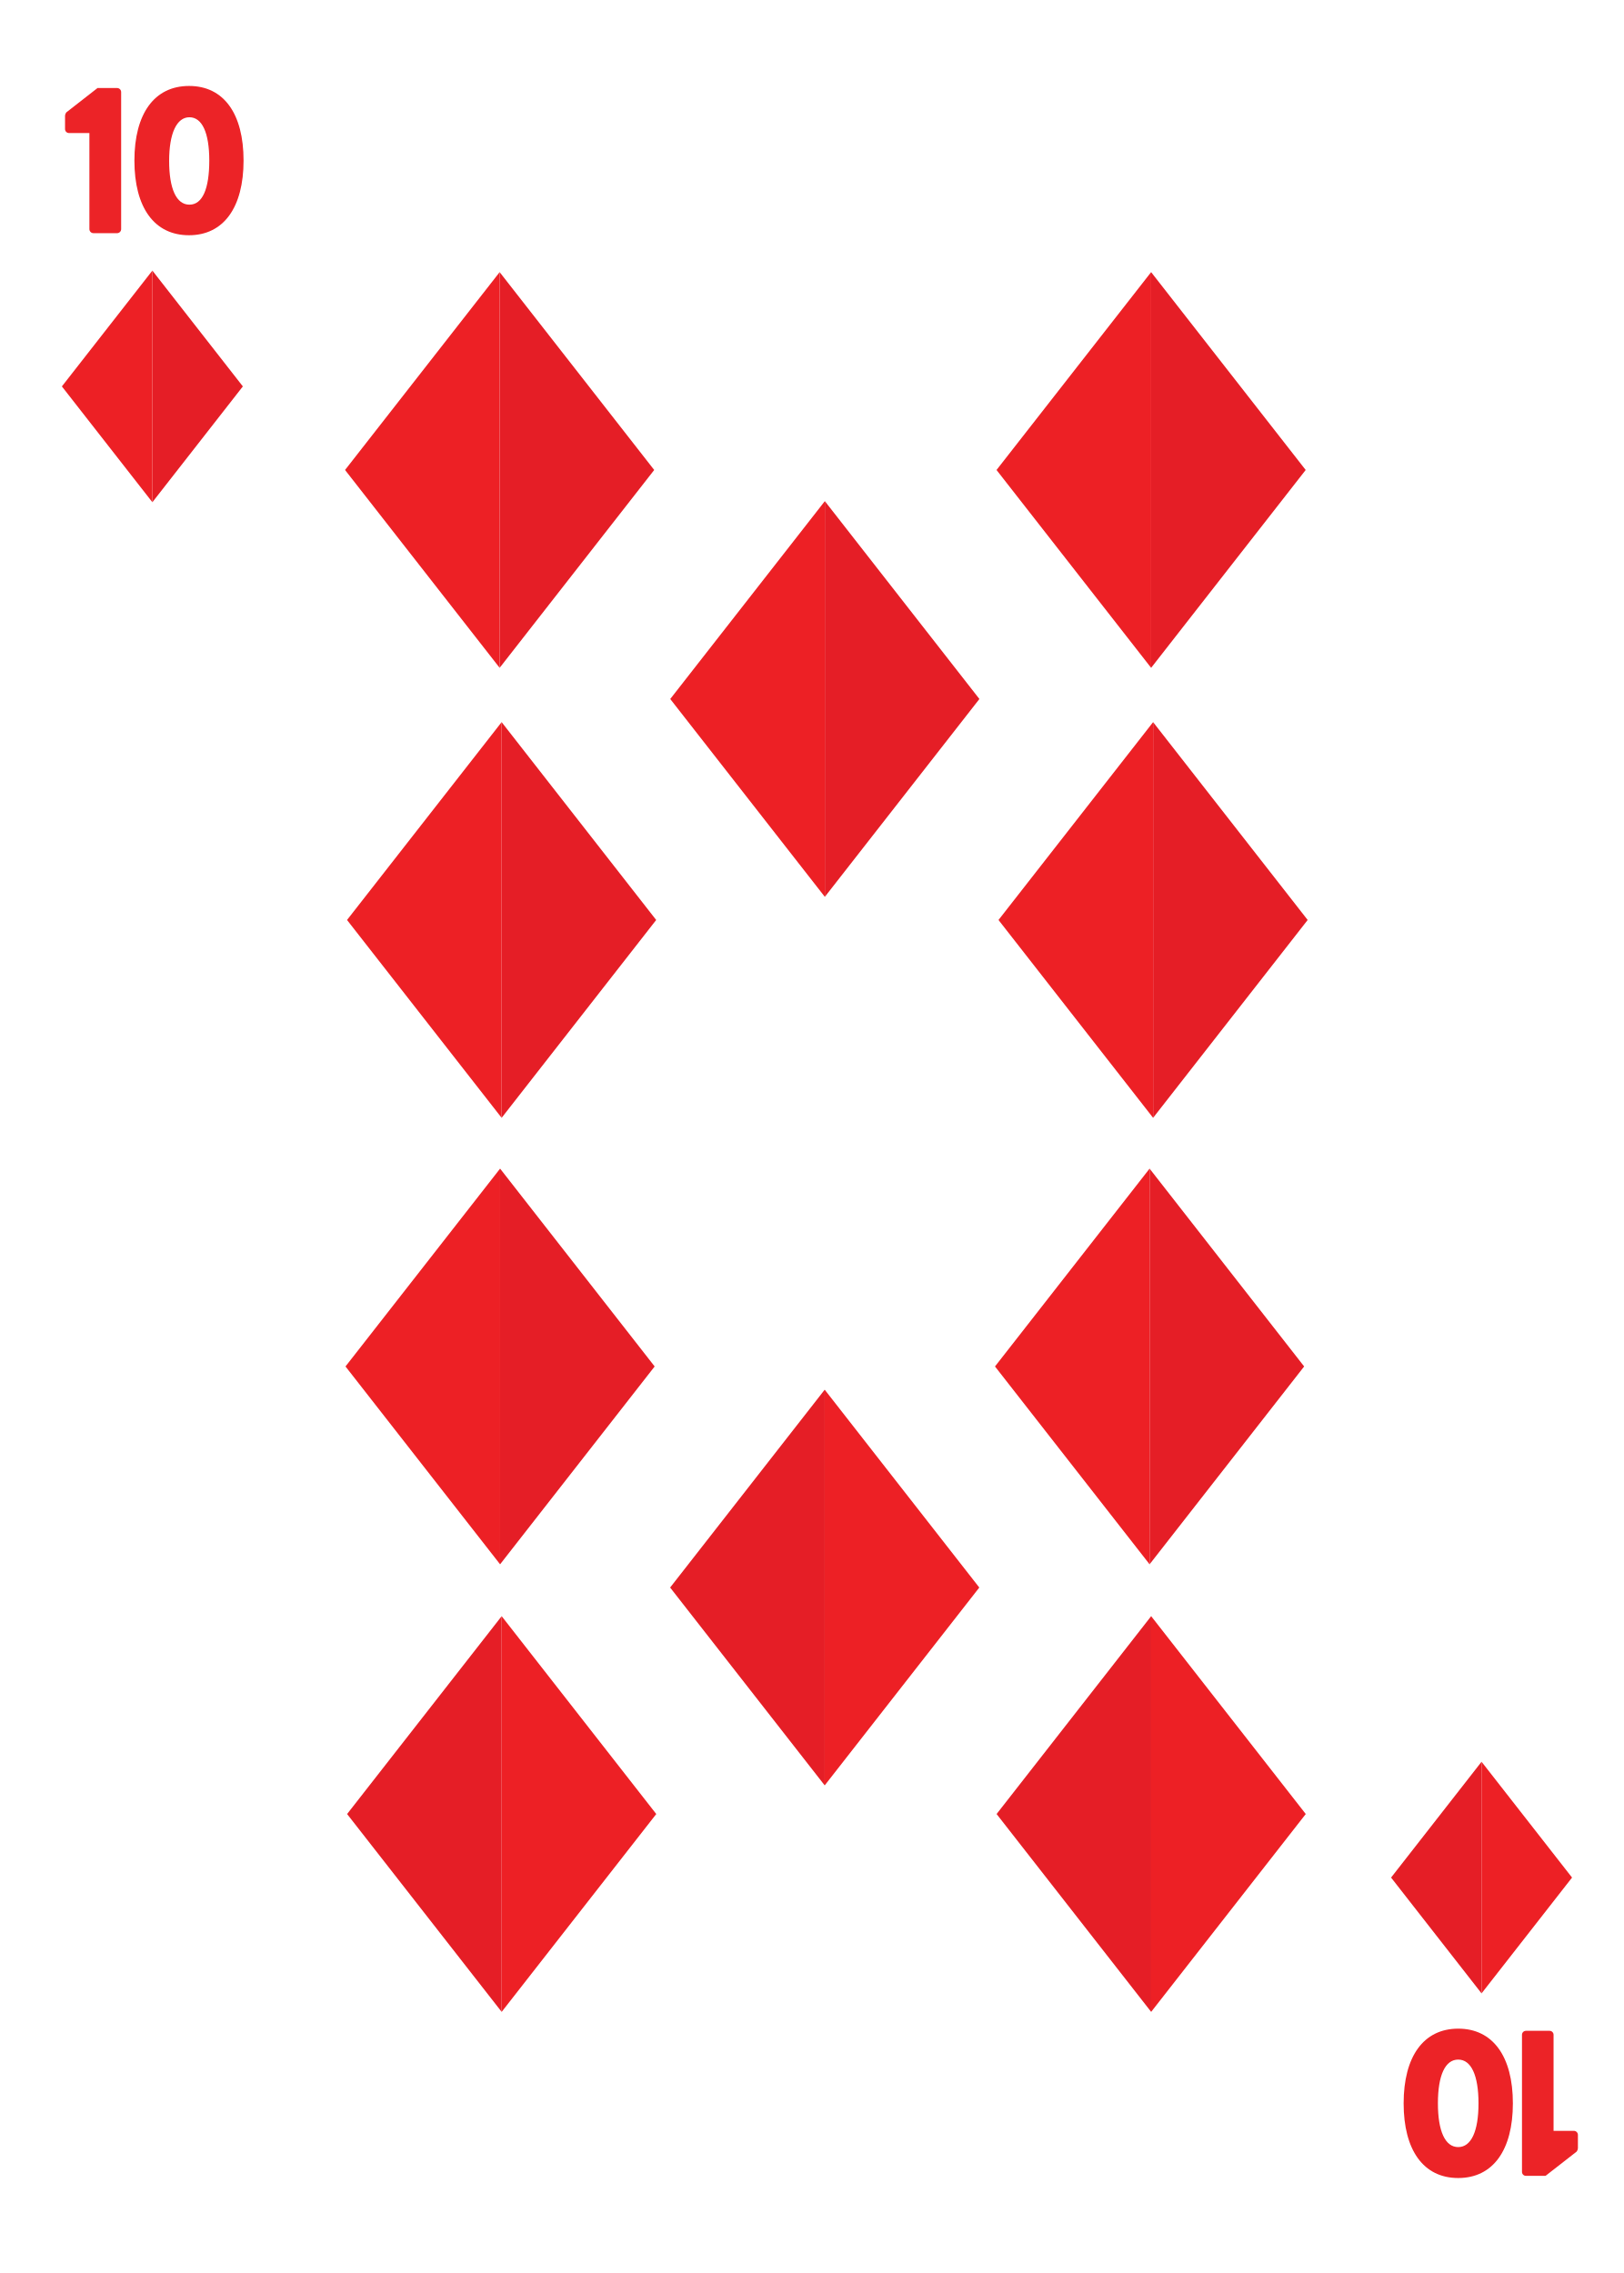
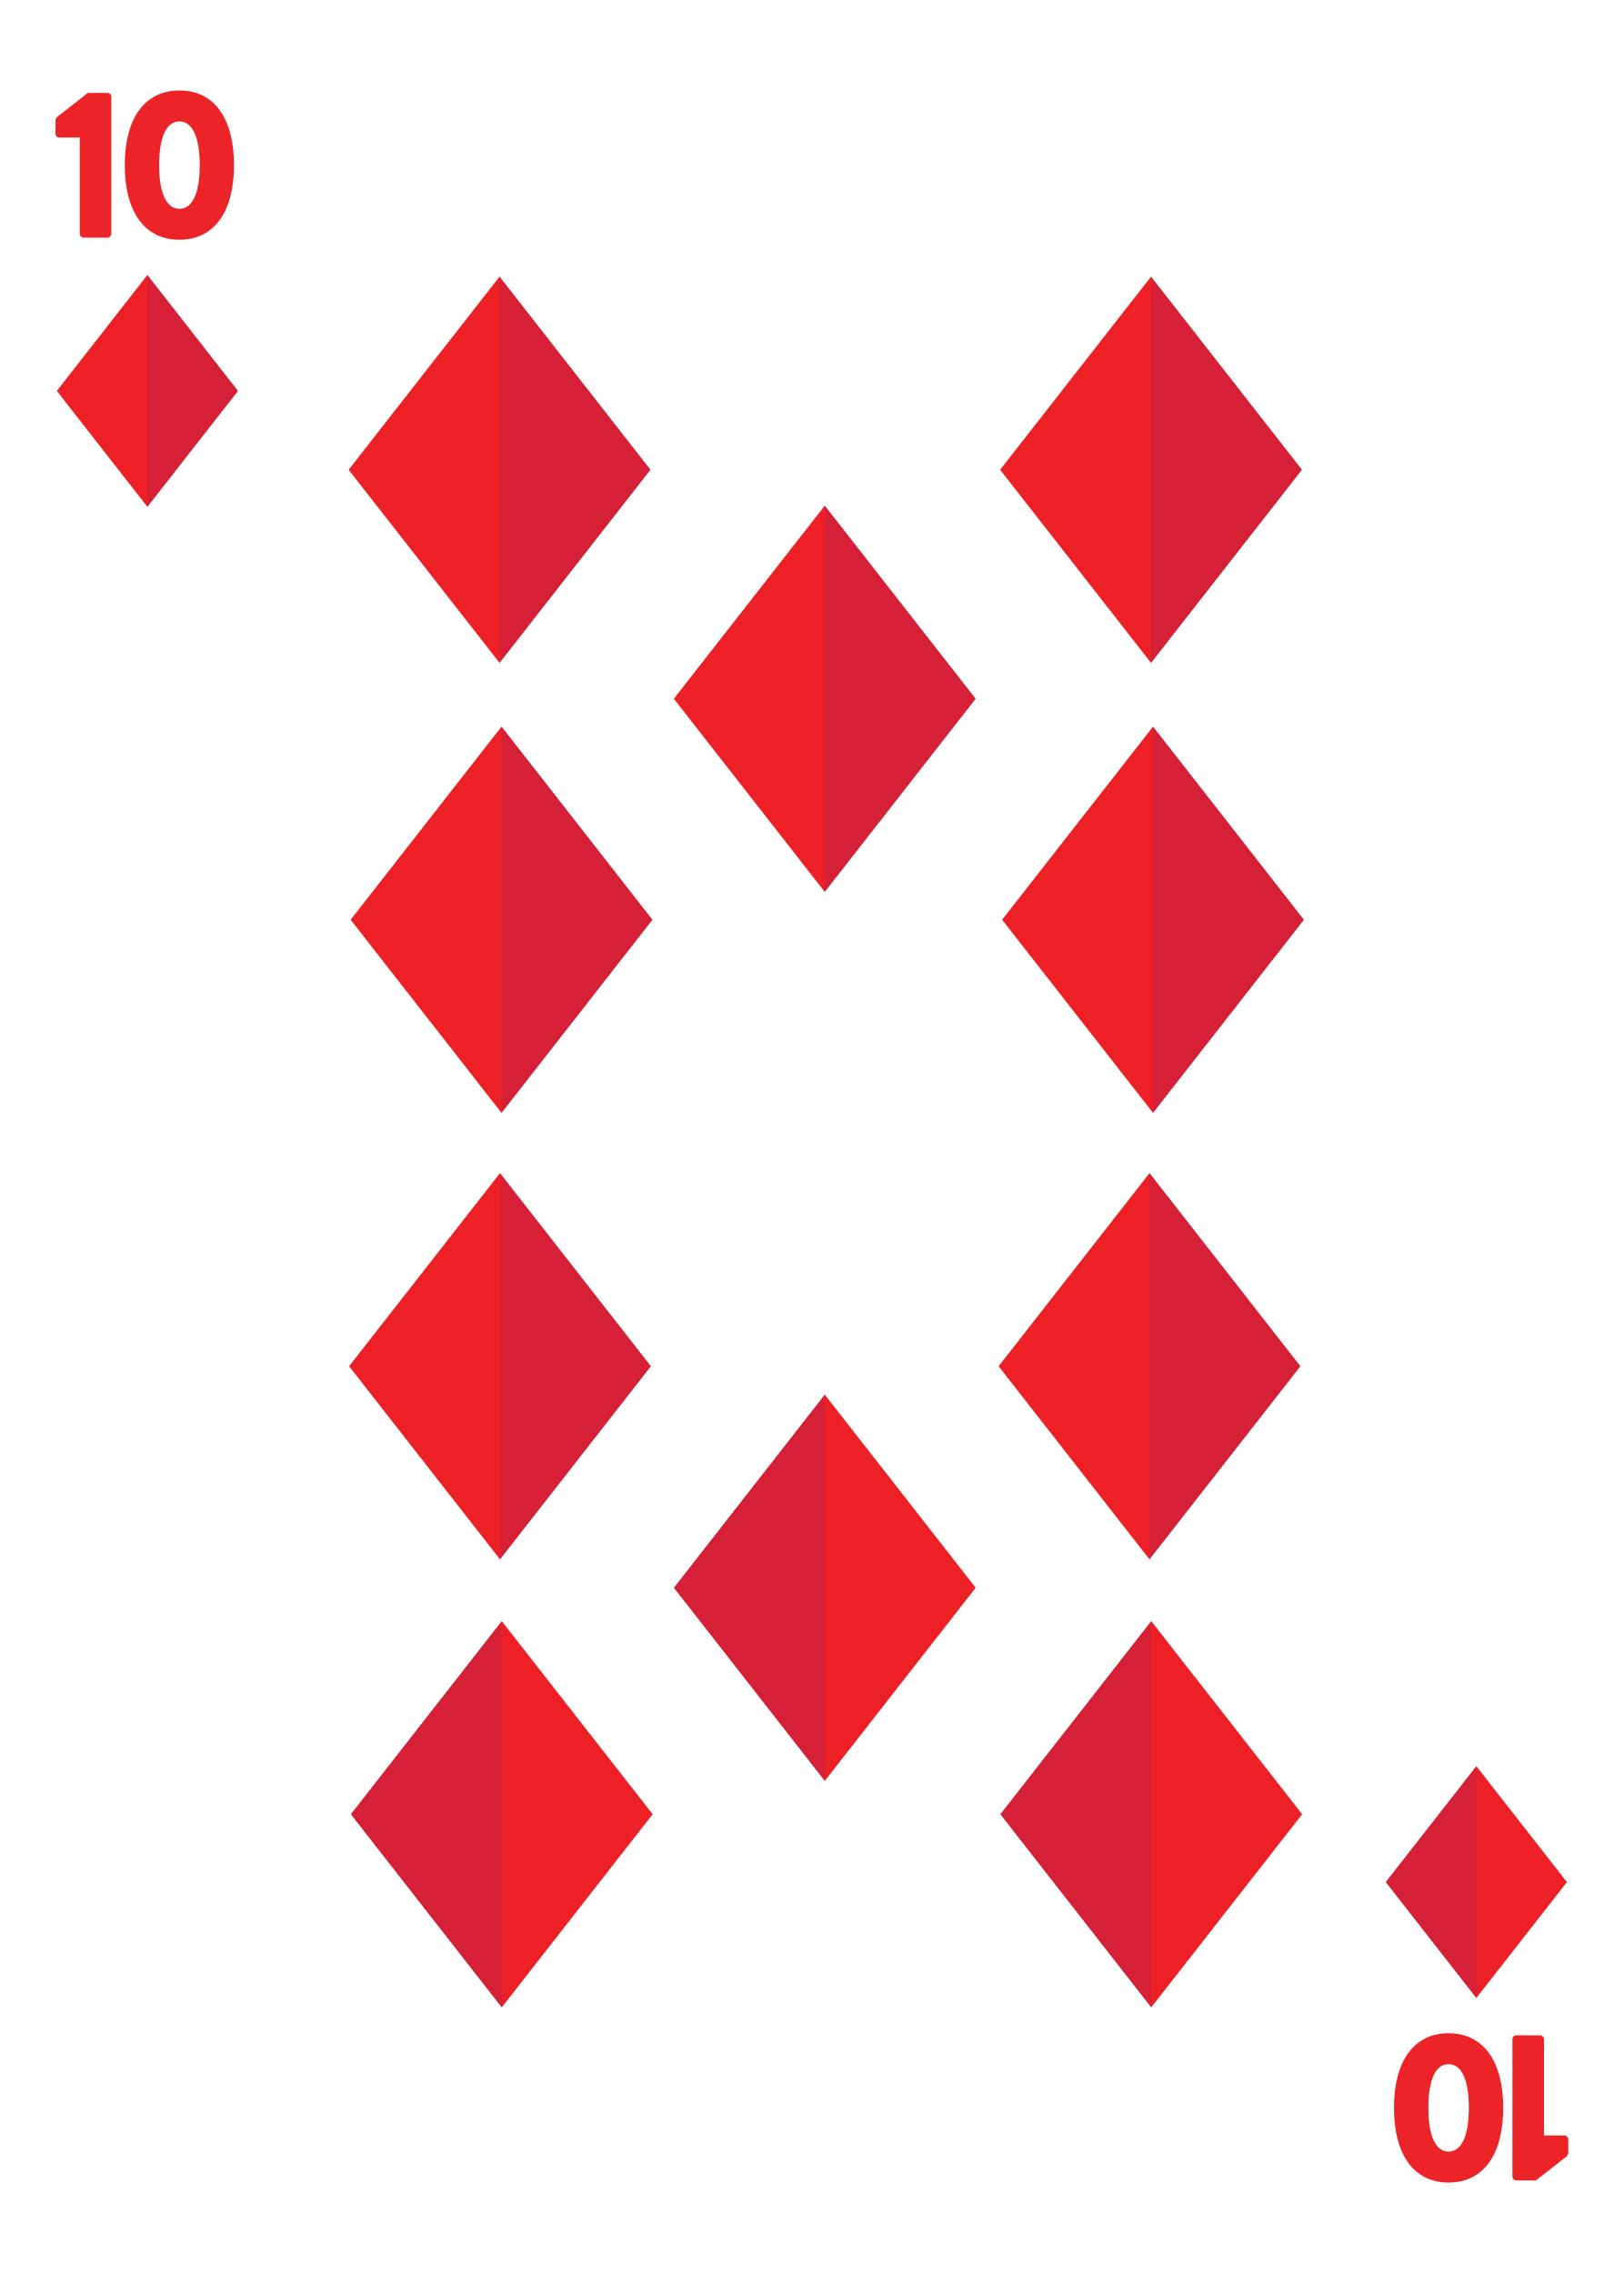
<svg xmlns="http://www.w3.org/2000/svg" xmlns:xlink="http://www.w3.org/1999/xlink" id="Layer_1" data-name="Layer 1" viewBox="0 0 180 252">
  <defs>
-     <style>.cls-1{fill:#e51e26;}.cls-2{fill:#ed2025;}.cls-3{fill:#ec2327;}</style>
-     <symbol id="Diamond" data-name="Diamond" viewBox="0 0 83.59 107">
-       <polygon class="cls-1" points="41.8 0 41.8 107 83.59 53.5 41.8 0" />
-       <polygon class="cls-2" points="41.8 0 41.8 107 0 53.5 41.8 0" />
-     </symbol>
-     <symbol id="Diamond_medium" data-name="Diamond medium" viewBox="0 0 34.28 43.88">
-       <use width="83.59" height="107" transform="scale(0.41)" xlink:href="#Diamond" />
+     <style>.cls-1{fill:#ed2025;}.cls-2{fill:#d62037;}.cls-3{fill:#ec2327;}</style>
+     <symbol id="Diamond-2" data-name="Diamond-2" viewBox="0 0 83.59 107">
+       <polygon class="cls-1" points="41.8 0 0 53.5 41.8 107 83.59 53.5 41.8 0" />
+       <polygon class="cls-2" points="41.8 0 41.8 107 83.59 53.5 41.8 0" />
    </symbol>
  </defs>
-   <use width="83.59" height="107" transform="translate(6.86 30) scale(0.24)" xlink:href="#Diamond" />
-   <use width="83.59" height="107" transform="translate(174.27 221) rotate(180) scale(0.24)" xlink:href="#Diamond" />
-   <use width="34.28" height="43.88" transform="translate(38.25 30.17)" xlink:href="#Diamond_medium" />
-   <use width="34.28" height="43.88" transform="translate(110.47 30.17)" xlink:href="#Diamond_medium" />
-   <use width="34.28" height="43.88" transform="translate(144.75 223.05) rotate(180)" xlink:href="#Diamond_medium" />
-   <use width="34.28" height="43.88" transform="translate(72.75 223.05) rotate(180)" xlink:href="#Diamond_medium" />
-   <use width="34.28" height="43.88" transform="translate(38.47 80.06)" xlink:href="#Diamond_medium" />
-   <use width="34.28" height="43.88" transform="translate(110.69 80.06)" xlink:href="#Diamond_medium" />
-   <use width="34.28" height="43.88" transform="translate(38.3 129.56)" xlink:href="#Diamond_medium" />
-   <use width="34.28" height="43.88" transform="translate(110.3 129.56)" xlink:href="#Diamond_medium" />
-   <use width="34.28" height="43.88" transform="translate(74.3 55.56)" xlink:href="#Diamond_medium" />
-   <use width="34.28" height="43.88" transform="translate(108.56 197.94) rotate(180)" xlink:href="#Diamond_medium" />
-   <path class="cls-3" d="M9.91,14.75H7.64a.44.44,0,0,1-.43-.45V12.81a.67.67,0,0,1,.14-.35l3.46-2.7H13a.45.45,0,0,1,.43.45V25.4a.45.45,0,0,1-.43.45H10.36a.45.45,0,0,1-.45-.45Z" />
-   <path class="cls-3" d="M14.9,17.8c0-5.18,2.2-8.27,6.06-8.27S27,12.62,27,17.8s-2.2,8.28-6.05,8.28S14.9,23,14.9,17.8Zm8.3,0C23.2,14.71,22.4,13,21,13s-2.25,1.75-2.25,4.84.8,4.85,2.25,4.85S23.2,20.93,23.2,17.8Z" />
-   <path class="cls-3" d="M172.22,236.24h2.28a.45.45,0,0,1,.42.45v1.49a.67.67,0,0,1-.14.36l-3.45,2.69h-2.18a.44.44,0,0,1-.43-.45V225.6a.44.44,0,0,1,.43-.45h2.63a.44.44,0,0,1,.44.45Z" />
-   <path class="cls-3" d="M167.71,233.19c0,5.18-2.2,8.28-6.06,8.28s-6.05-3.1-6.05-8.28,2.2-8.28,6.05-8.28S167.71,228,167.71,233.19Zm-8.31,0c0,3.1.81,4.85,2.25,4.85s2.25-1.75,2.25-4.85-.81-4.85-2.25-4.85S159.4,230.07,159.4,233.19Z" />
+   <use width="83.59" height="107" transform="translate(38.65 30.68) scale(0.4)" xlink:href="#Diamond-2" />
+   <use width="83.59" height="107" transform="translate(110.87 30.68) scale(0.4)" xlink:href="#Diamond-2" />
+   <use width="83.59" height="107" transform="translate(144.35 222.54) rotate(180) scale(0.4)" xlink:href="#Diamond-2" />
+   <use width="83.59" height="107" transform="translate(72.35 222.54) rotate(180) scale(0.4)" xlink:href="#Diamond-2" />
+   <use width="83.59" height="107" transform="translate(38.87 80.57) scale(0.4)" xlink:href="#Diamond-2" />
+   <use width="83.59" height="107" transform="translate(111.09 80.57) scale(0.4)" xlink:href="#Diamond-2" />
+   <use width="83.59" height="107" transform="translate(38.7 130.07) scale(0.4)" xlink:href="#Diamond-2" />
+   <use width="83.59" height="107" transform="translate(110.7 130.07) scale(0.4)" xlink:href="#Diamond-2" />
+   <use width="83.59" height="107" transform="translate(74.7 56.07) scale(0.4)" xlink:href="#Diamond-2" />
+   <use width="83.59" height="107" transform="translate(108.16 197.43) rotate(180) scale(0.4)" xlink:href="#Diamond-2" />
+   <path class="cls-3" d="M8.84,15.25H6.57a.43.43,0,0,1-.42-.44V13.32A.67.67,0,0,1,6.29,13l3.45-2.7h2.18a.45.45,0,0,1,.42.45V25.9a.45.45,0,0,1-.42.45H9.29a.45.45,0,0,1-.45-.45Z" />
+   <path class="cls-3" d="M13.83,18.31c0-5.18,2.2-8.28,6.06-8.28s6.05,3.1,6.05,8.28-2.2,8.27-6.05,8.27S13.83,23.49,13.83,18.31Zm8.31,0c0-3.1-.81-4.85-2.25-4.85s-2.25,1.75-2.25,4.85.81,4.84,2.25,4.84S22.14,21.43,22.14,18.31Z" />
+   <path class="cls-3" d="M171.16,236.75h2.27a.43.43,0,0,1,.42.44v1.49a.67.67,0,0,1-.14.36l-3.45,2.7h-2.18a.45.45,0,0,1-.42-.45V226.1a.45.45,0,0,1,.42-.45h2.63a.45.45,0,0,1,.45.45Z" />
+   <path class="cls-3" d="M166.64,233.69c0,5.18-2.2,8.28-6.06,8.28s-6.05-3.1-6.05-8.28,2.2-8.27,6.05-8.27S166.64,228.51,166.64,233.69Zm-8.3,0c0,3.1.8,4.85,2.24,4.85s2.25-1.75,2.25-4.85-.8-4.84-2.25-4.84S158.34,230.57,158.34,233.69Z" />
+   <use width="83.59" height="107" transform="translate(6.3 30.5) scale(0.24)" xlink:href="#Diamond-2" />
+   <use width="83.59" height="107" transform="translate(173.7 221.5) rotate(180) scale(0.24)" xlink:href="#Diamond-2" />
</svg>
